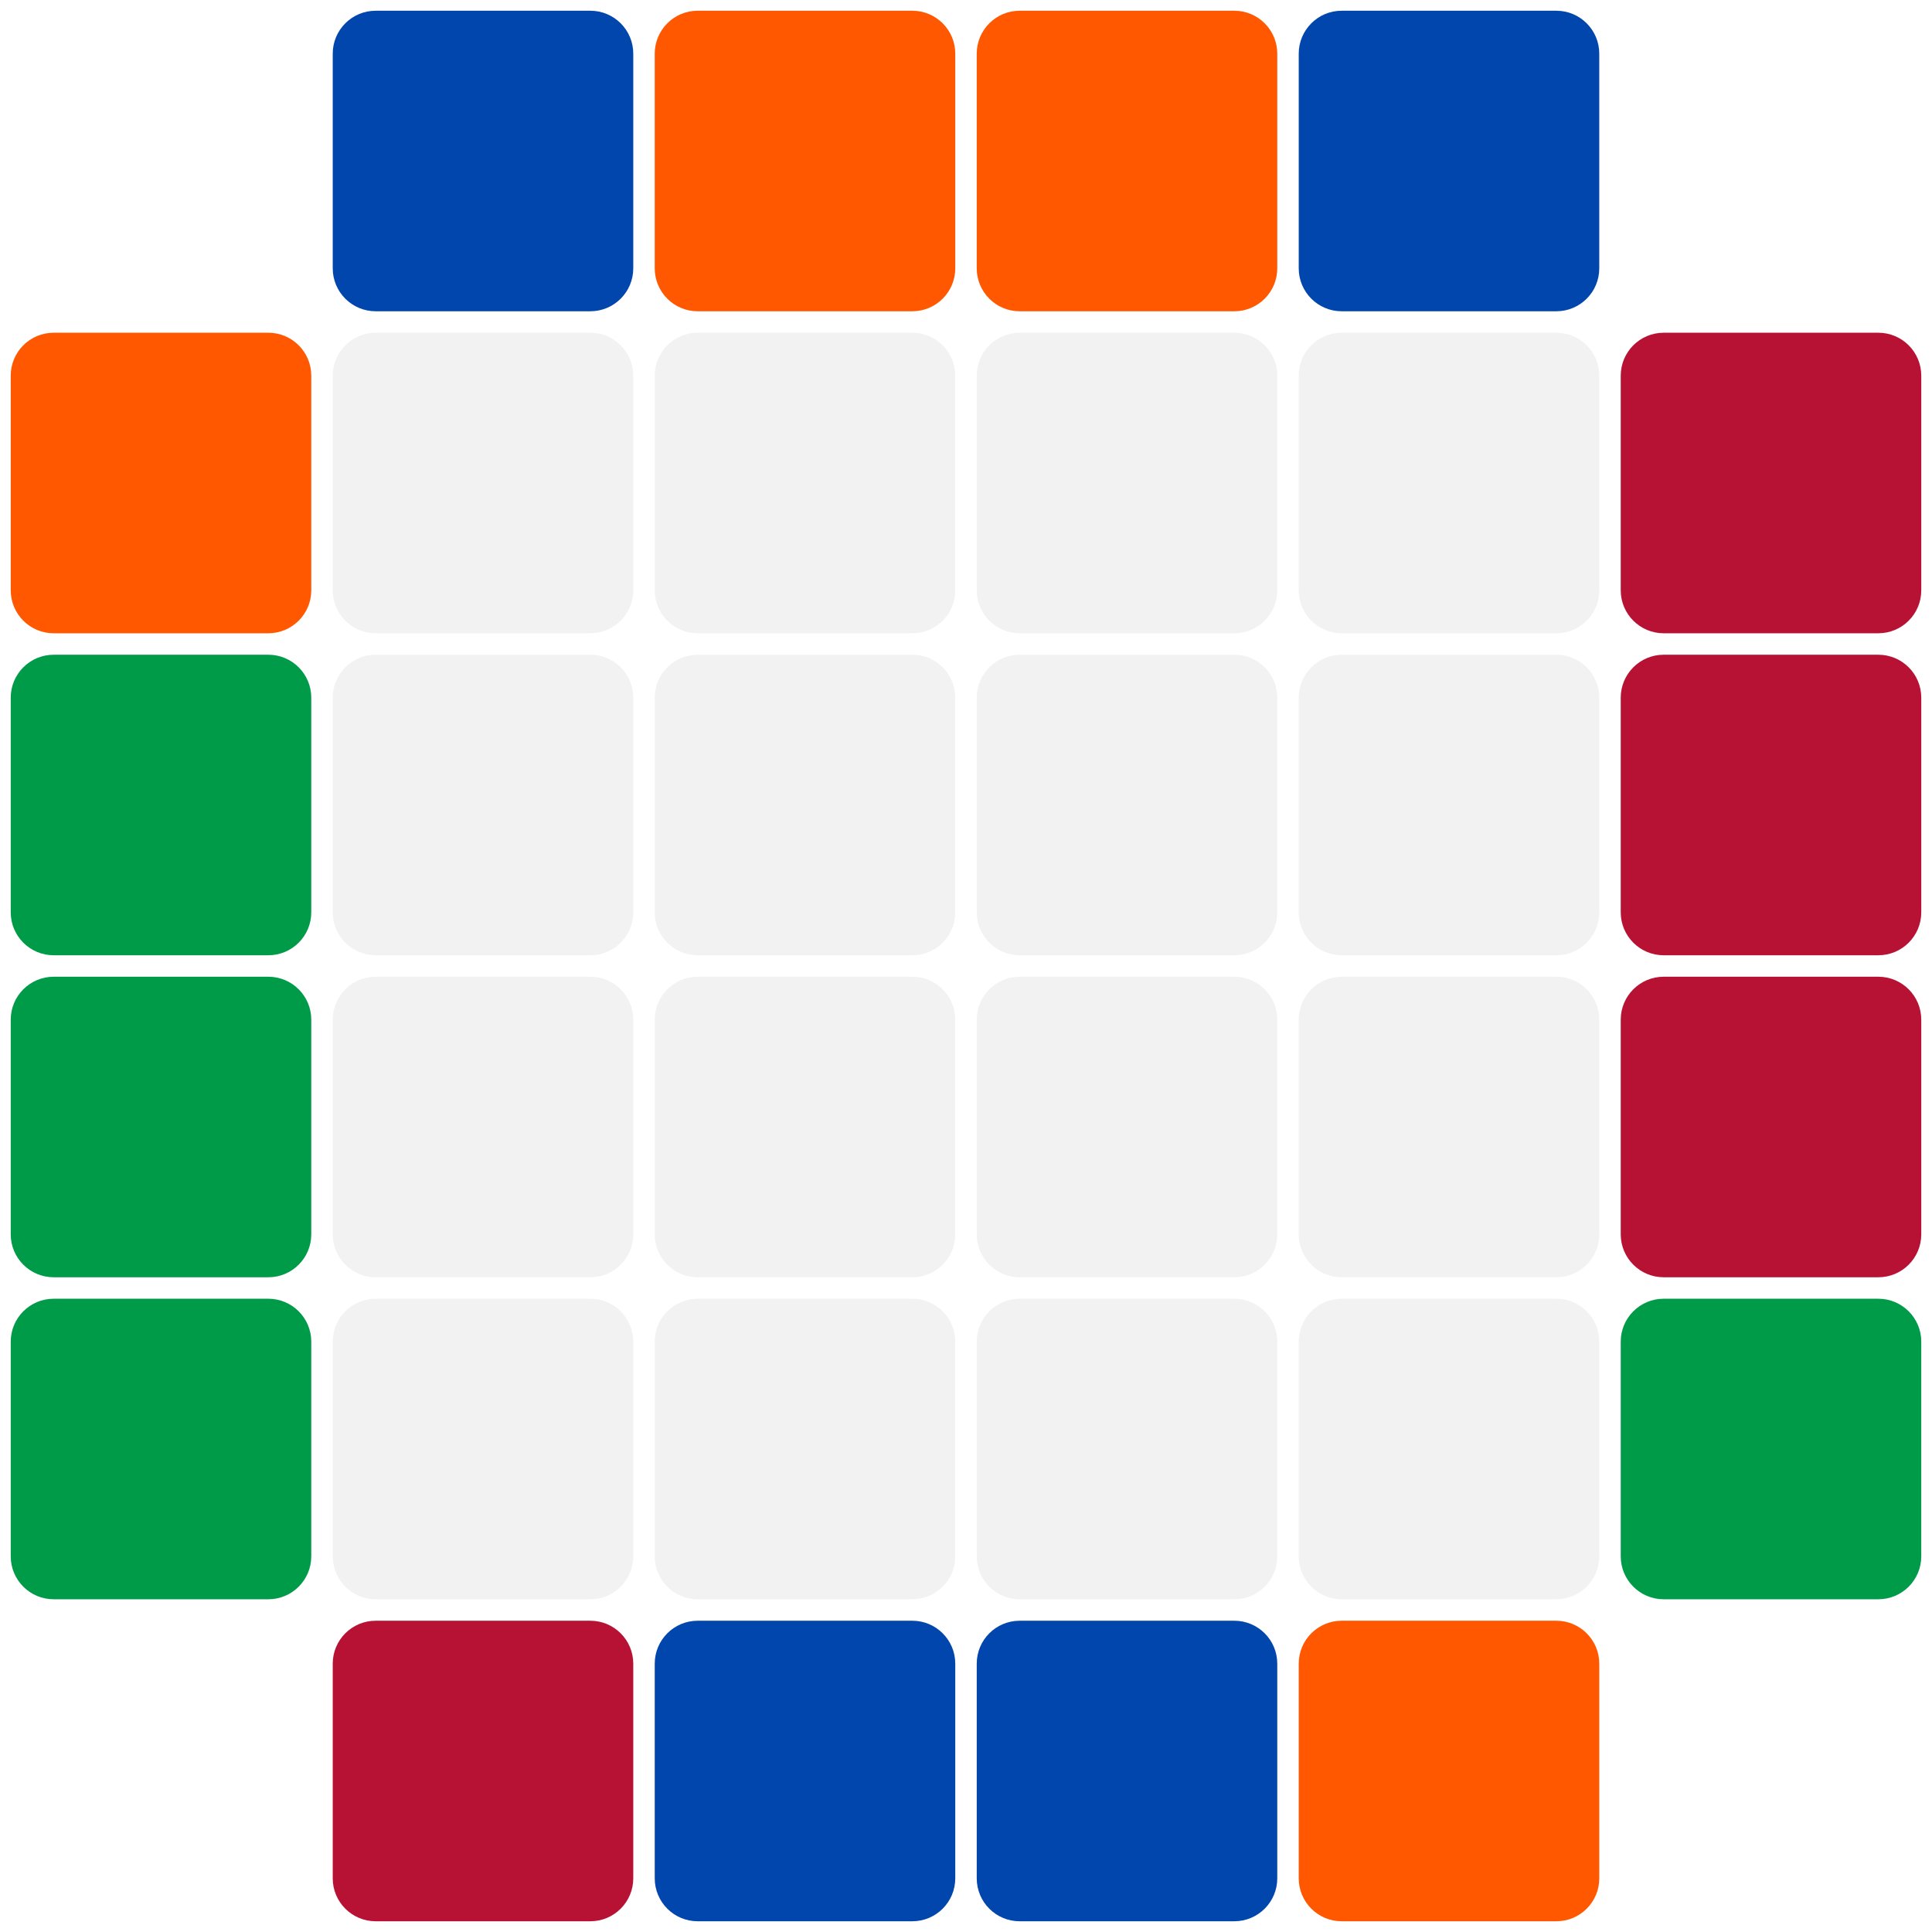
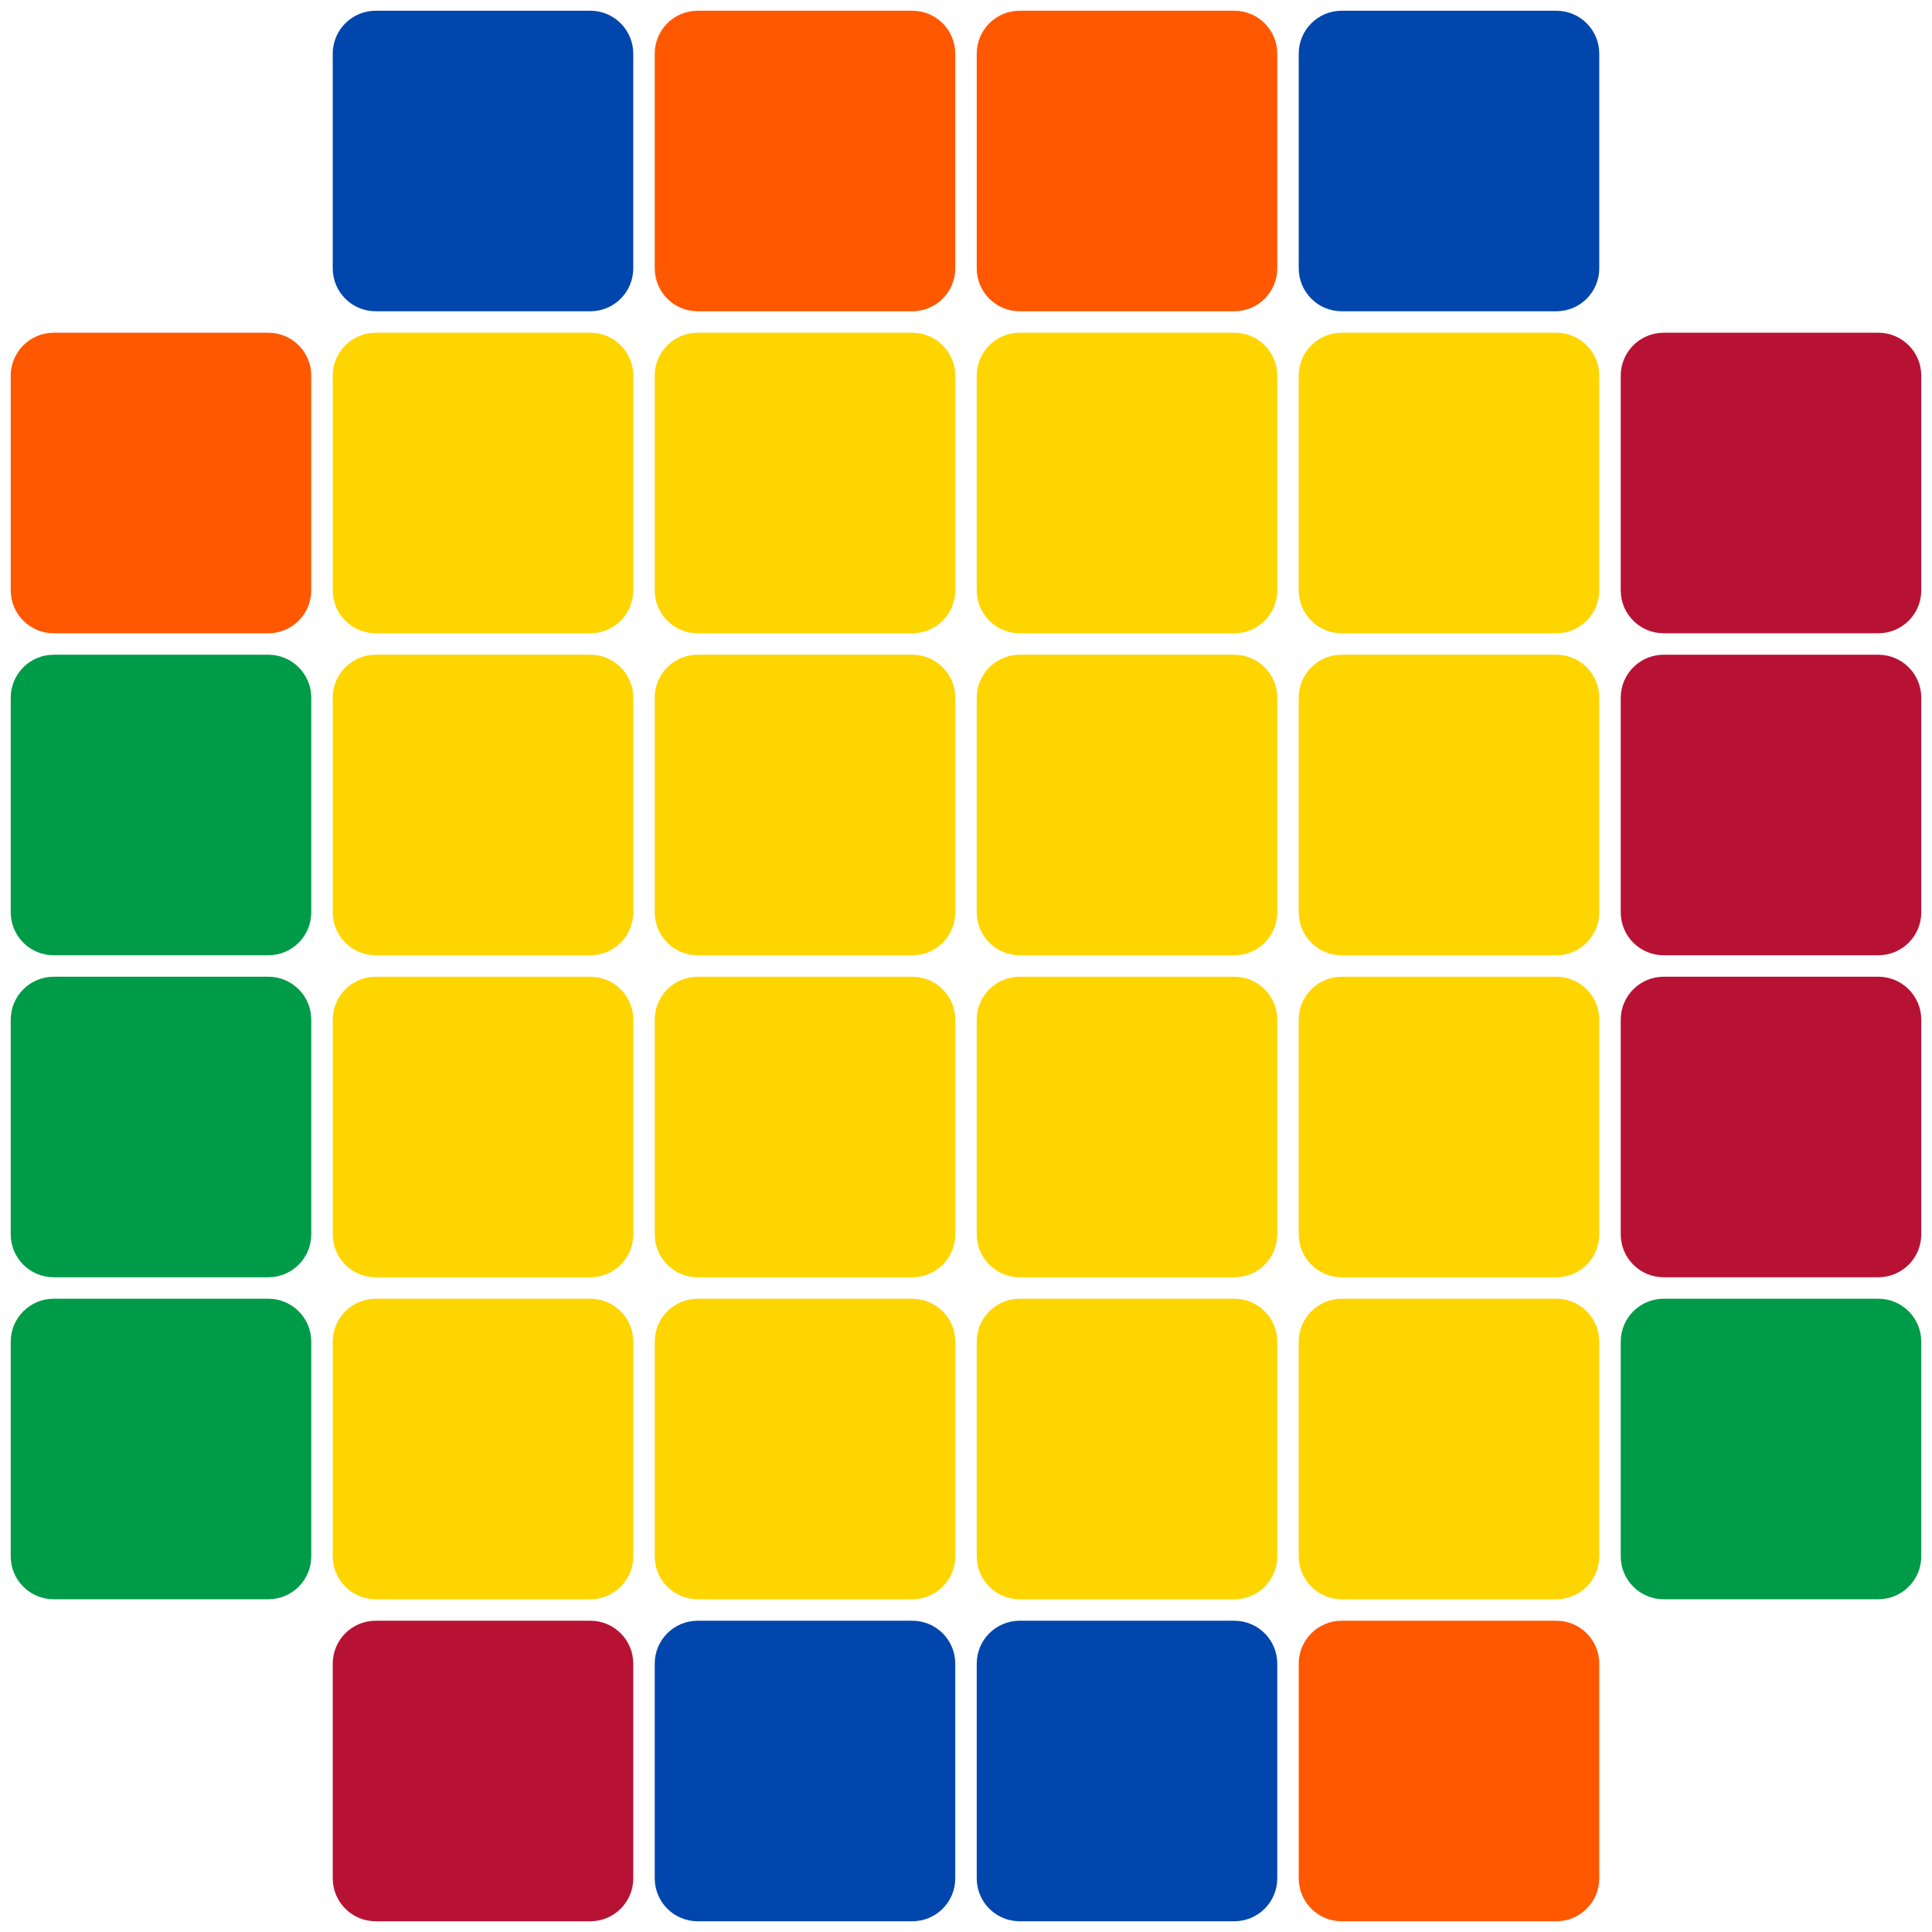
<svg xmlns="http://www.w3.org/2000/svg" viewBox="0 0 180 180">
  <rect x="31" y="1" width="28" height="28" rx="4" fill="#0046ad" />
  <rect x="61" y="1" width="28" height="28" rx="4" fill="#ff5800" />
  <rect x="91" y="1" width="28" height="28" rx="4" fill="#ff5800" />
  <rect x="121" y="1" width="28" height="28" rx="4" fill="#0046ad" />
  <rect x="1" y="31" width="28" height="28" rx="4" fill="#ff5800" />
-   <rect x="31" y="31" width="28" height="28" rx="4" fill="#f2f2f2" />
-   <rect x="61" y="31" width="28" height="28" rx="4" fill="#f2f2f2" />
-   <rect x="91" y="31" width="28" height="28" rx="4" fill="#f2f2f2" />
-   <rect x="121" y="31" width="28" height="28" rx="4" fill="#f2f2f2" />
+   <rect x="31" y="31" width="28" height="28" rx="4" fill="#ffd500" />
+   <rect x="61" y="31" width="28" height="28" rx="4" fill="#ffd500" />
+   <rect x="91" y="31" width="28" height="28" rx="4" fill="#ffd500" />
+   <rect x="121" y="31" width="28" height="28" rx="4" fill="#ffd500" />
  <rect x="151" y="31" width="28" height="28" rx="4" fill="#b71234" />
  <rect x="1" y="61" width="28" height="28" rx="4" fill="#009b48" />
-   <rect x="31" y="61" width="28" height="28" rx="4" fill="#f2f2f2" />
-   <rect x="61" y="61" width="28" height="28" rx="4" fill="#f2f2f2" />
-   <rect x="91" y="61" width="28" height="28" rx="4" fill="#f2f2f2" />
-   <rect x="121" y="61" width="28" height="28" rx="4" fill="#f2f2f2" />
+   <rect x="31" y="61" width="28" height="28" rx="4" fill="#ffd500" />
+   <rect x="61" y="61" width="28" height="28" rx="4" fill="#ffd500" />
+   <rect x="91" y="61" width="28" height="28" rx="4" fill="#ffd500" />
+   <rect x="121" y="61" width="28" height="28" rx="4" fill="#ffd500" />
  <rect x="151" y="61" width="28" height="28" rx="4" fill="#b71234" />
  <rect x="1" y="91" width="28" height="28" rx="4" fill="#009b48" />
-   <rect x="31" y="91" width="28" height="28" rx="4" fill="#f2f2f2" />
-   <rect x="61" y="91" width="28" height="28" rx="4" fill="#f2f2f2" />
-   <rect x="91" y="91" width="28" height="28" rx="4" fill="#f2f2f2" />
-   <rect x="121" y="91" width="28" height="28" rx="4" fill="#f2f2f2" />
+   <rect x="31" y="91" width="28" height="28" rx="4" fill="#ffd500" />
+   <rect x="61" y="91" width="28" height="28" rx="4" fill="#ffd500" />
+   <rect x="91" y="91" width="28" height="28" rx="4" fill="#ffd500" />
+   <rect x="121" y="91" width="28" height="28" rx="4" fill="#ffd500" />
  <rect x="151" y="91" width="28" height="28" rx="4" fill="#b71234" />
  <rect x="1" y="121" width="28" height="28" rx="4" fill="#009b48" />
-   <rect x="31" y="121" width="28" height="28" rx="4" fill="#f2f2f2" />
-   <rect x="61" y="121" width="28" height="28" rx="4" fill="#f2f2f2" />
-   <rect x="91" y="121" width="28" height="28" rx="4" fill="#f2f2f2" />
-   <rect x="121" y="121" width="28" height="28" rx="4" fill="#f2f2f2" />
+   <rect x="31" y="121" width="28" height="28" rx="4" fill="#ffd500" />
+   <rect x="61" y="121" width="28" height="28" rx="4" fill="#ffd500" />
+   <rect x="91" y="121" width="28" height="28" rx="4" fill="#ffd500" />
+   <rect x="121" y="121" width="28" height="28" rx="4" fill="#ffd500" />
  <rect x="151" y="121" width="28" height="28" rx="4" fill="#009b48" />
  <rect x="31" y="151" width="28" height="28" rx="4" fill="#b71234" />
  <rect x="61" y="151" width="28" height="28" rx="4" fill="#0046ad" />
  <rect x="91" y="151" width="28" height="28" rx="4" fill="#0046ad" />
  <rect x="121" y="151" width="28" height="28" rx="4" fill="#ff5800" />
</svg>
